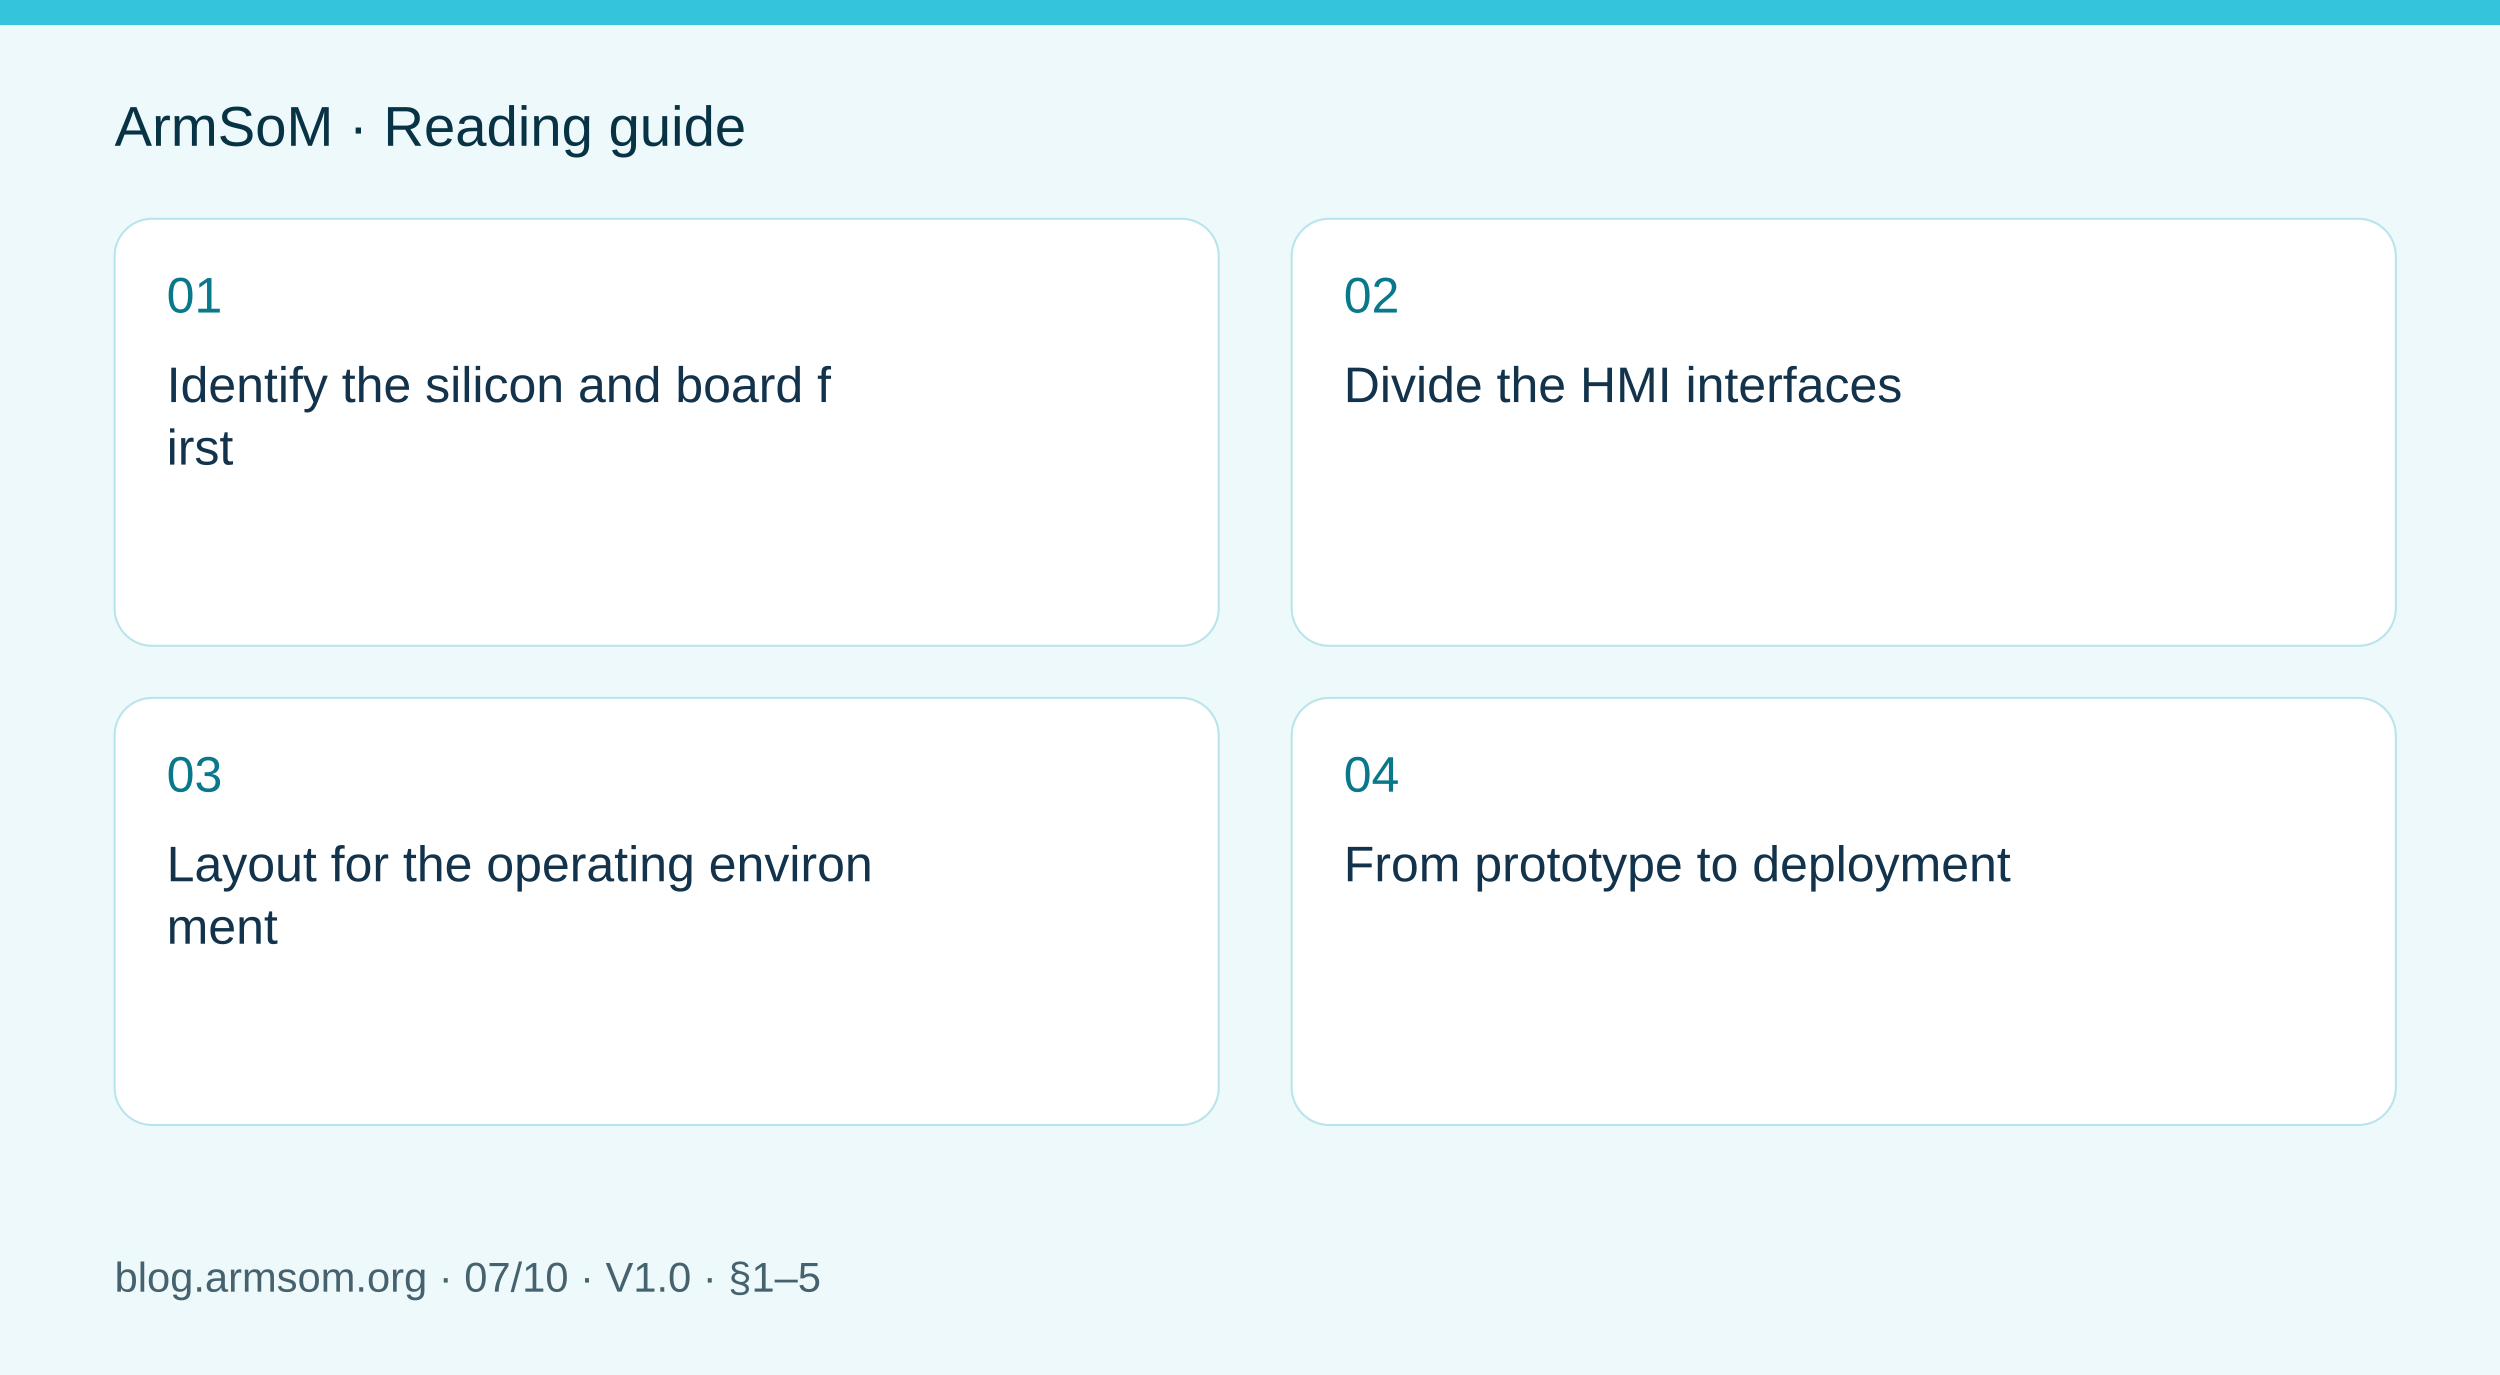
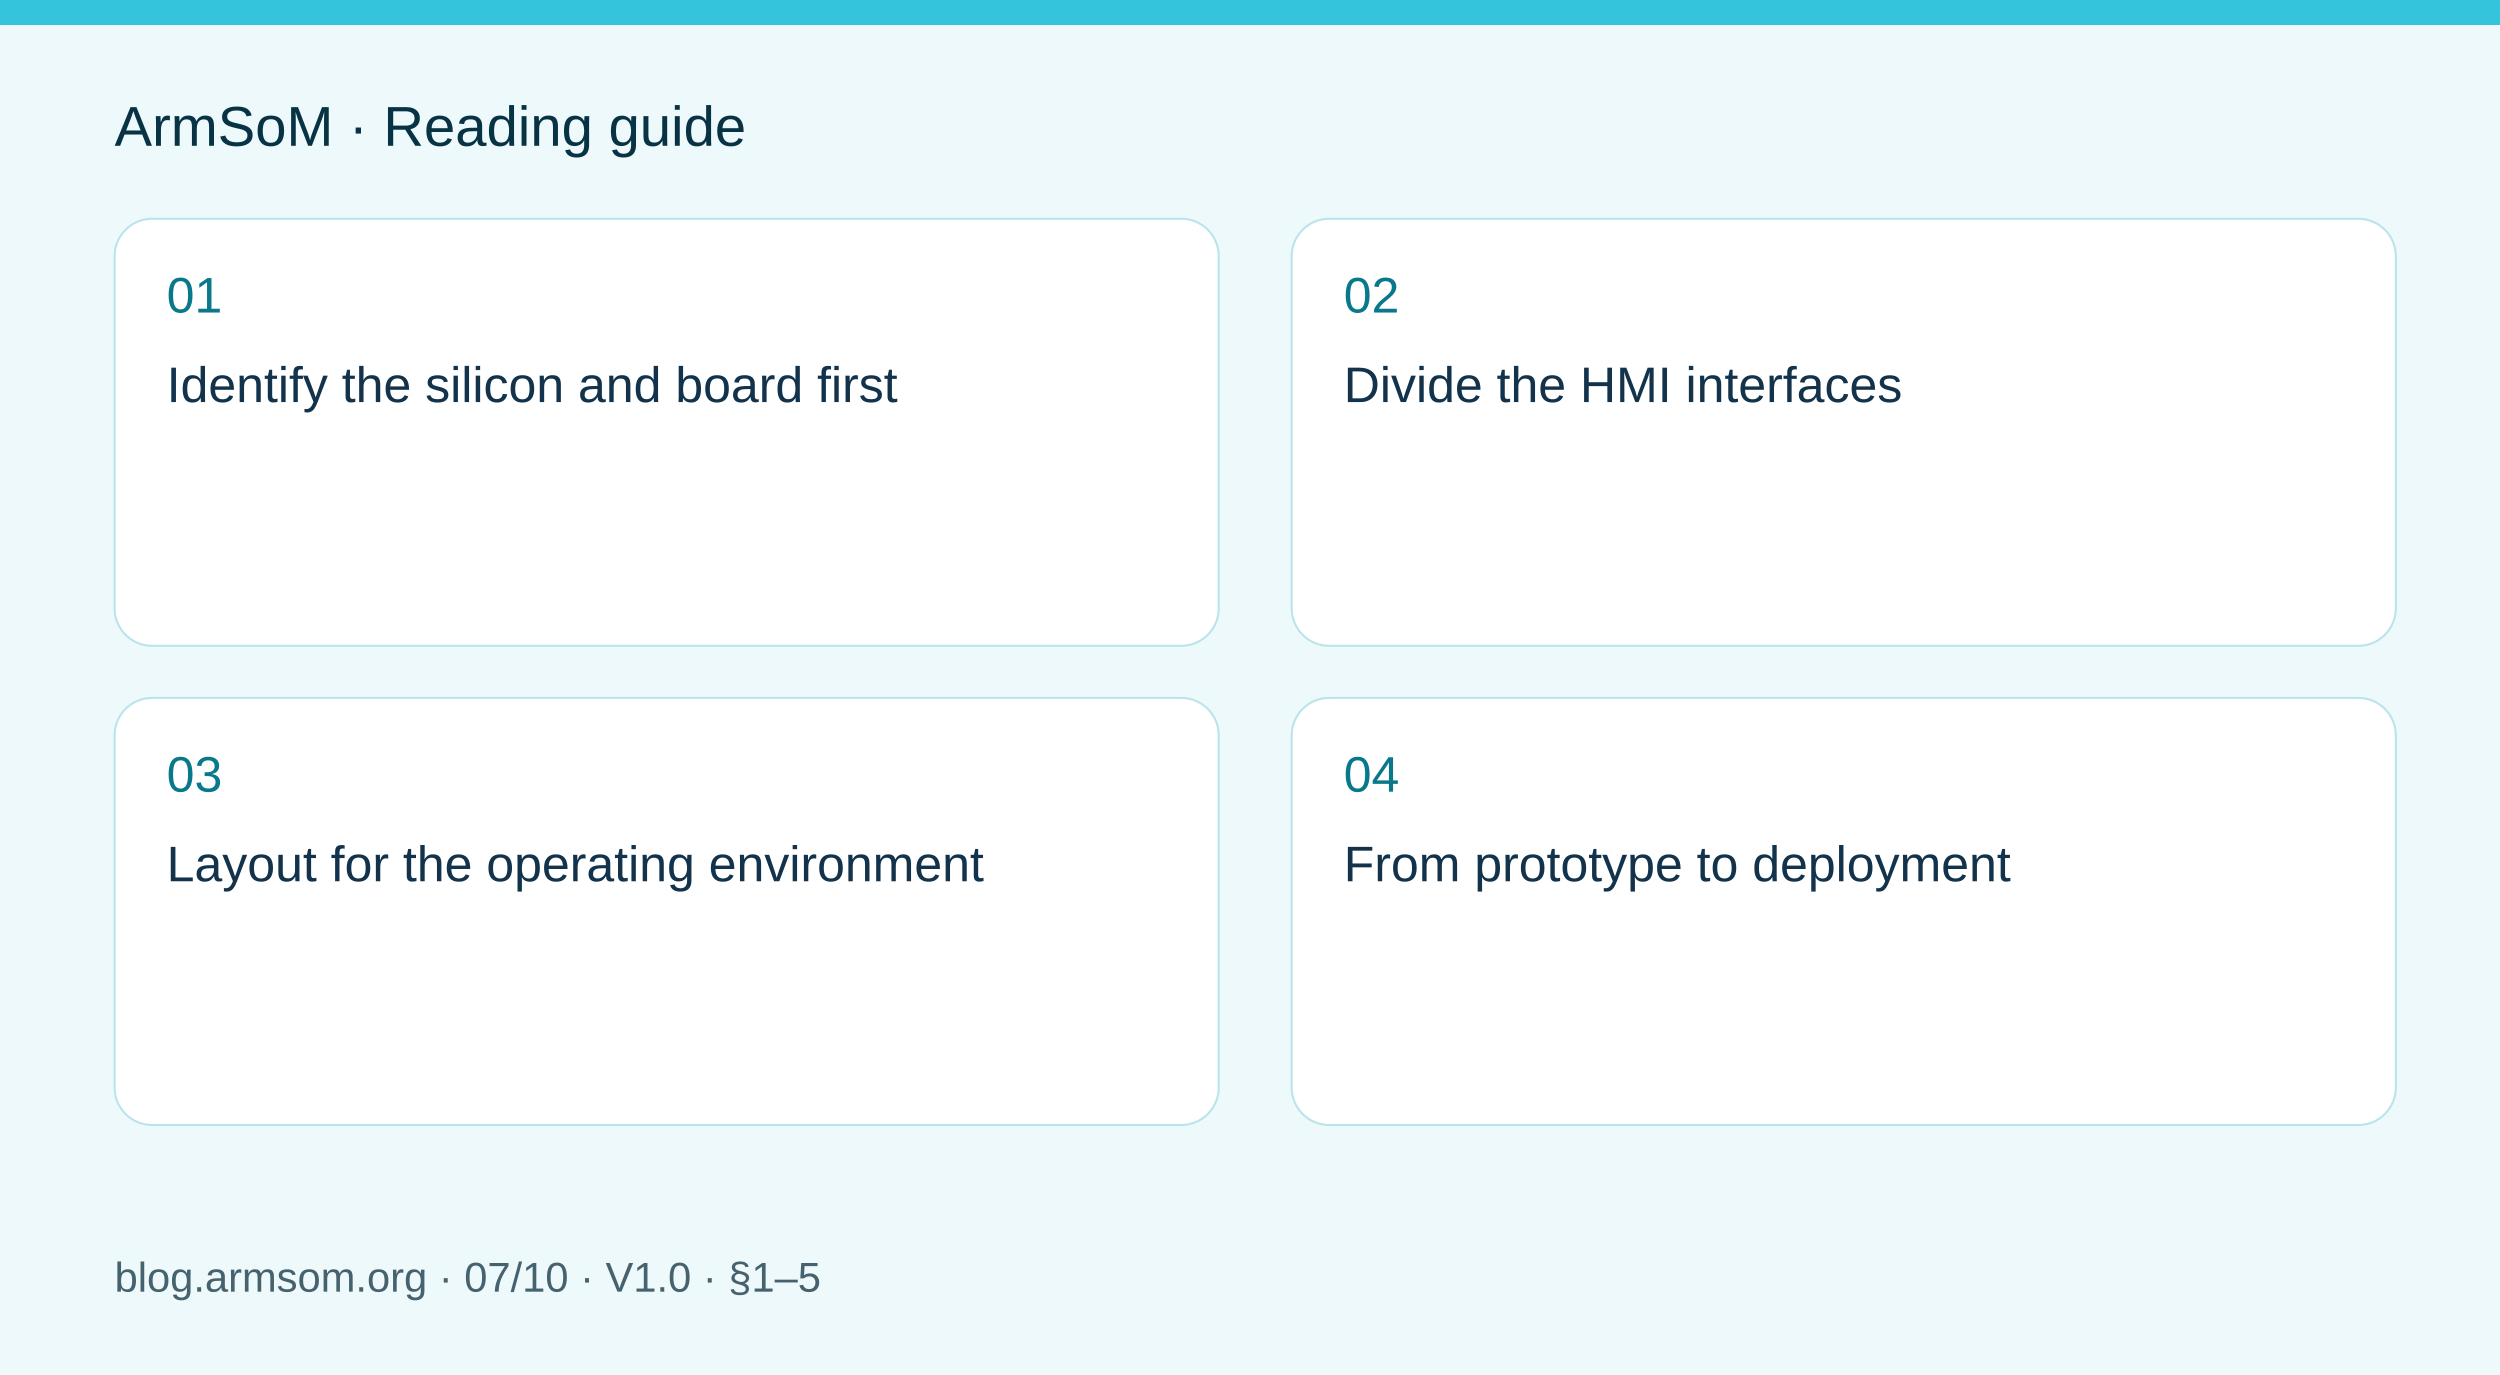
<svg xmlns="http://www.w3.org/2000/svg" width="1200" height="660" viewBox="0 0 1200 660" role="img">
  <rect width="1200" height="660" fill="#eef9fb" />
  <rect width="1200" height="12" fill="#34C5DD" />
  <text x="55" y="70" fill="#083344" font-family="Arial,Microsoft YaHei,sans-serif" font-size="27">ArmSoM · Reading guide</text>
  <rect x="55" y="105" width="530" height="205" rx="18" fill="white" stroke="#b9e4eb" />
  <text x="80" y="150" fill="#08788a" font-family="Arial" font-size="24">01</text>
-   <text x="80" y="193" fill="#12334b" font-family="Arial,Microsoft YaHei,sans-serif" font-size="24">Identify the silicon and board f</text>
-   <text x="80" y="223" fill="#12334b" font-family="Arial,Microsoft YaHei,sans-serif" font-size="24">irst</text>
+   <text x="80" y="193" fill="#12334b" font-family="Arial,Microsoft YaHei,sans-serif" font-size="24">Identify the silicon and board first</text>
  <rect x="620" y="105" width="530" height="205" rx="18" fill="white" stroke="#b9e4eb" />
  <text x="645" y="150" fill="#08788a" font-family="Arial" font-size="24">02</text>
  <text x="645" y="193" fill="#12334b" font-family="Arial,Microsoft YaHei,sans-serif" font-size="24">Divide the HMI interfaces</text>
  <rect x="55" y="335" width="530" height="205" rx="18" fill="white" stroke="#b9e4eb" />
  <text x="80" y="380" fill="#08788a" font-family="Arial" font-size="24">03</text>
-   <text x="80" y="423" fill="#12334b" font-family="Arial,Microsoft YaHei,sans-serif" font-size="24">Layout for the operating environ</text>
-   <text x="80" y="453" fill="#12334b" font-family="Arial,Microsoft YaHei,sans-serif" font-size="24">ment</text>
+   <text x="80" y="423" fill="#12334b" font-family="Arial,Microsoft YaHei,sans-serif" font-size="24">Layout for the operating environment</text>
  <rect x="620" y="335" width="530" height="205" rx="18" fill="white" stroke="#b9e4eb" />
  <text x="645" y="380" fill="#08788a" font-family="Arial" font-size="24">04</text>
  <text x="645" y="423" fill="#12334b" font-family="Arial,Microsoft YaHei,sans-serif" font-size="24">From prototype to deployment</text>
  <text x="55" y="620" fill="#46626e" font-family="Arial" font-size="20">blog.armsom.org · 07/10 · V1.0 · §1–5</text>
</svg>
